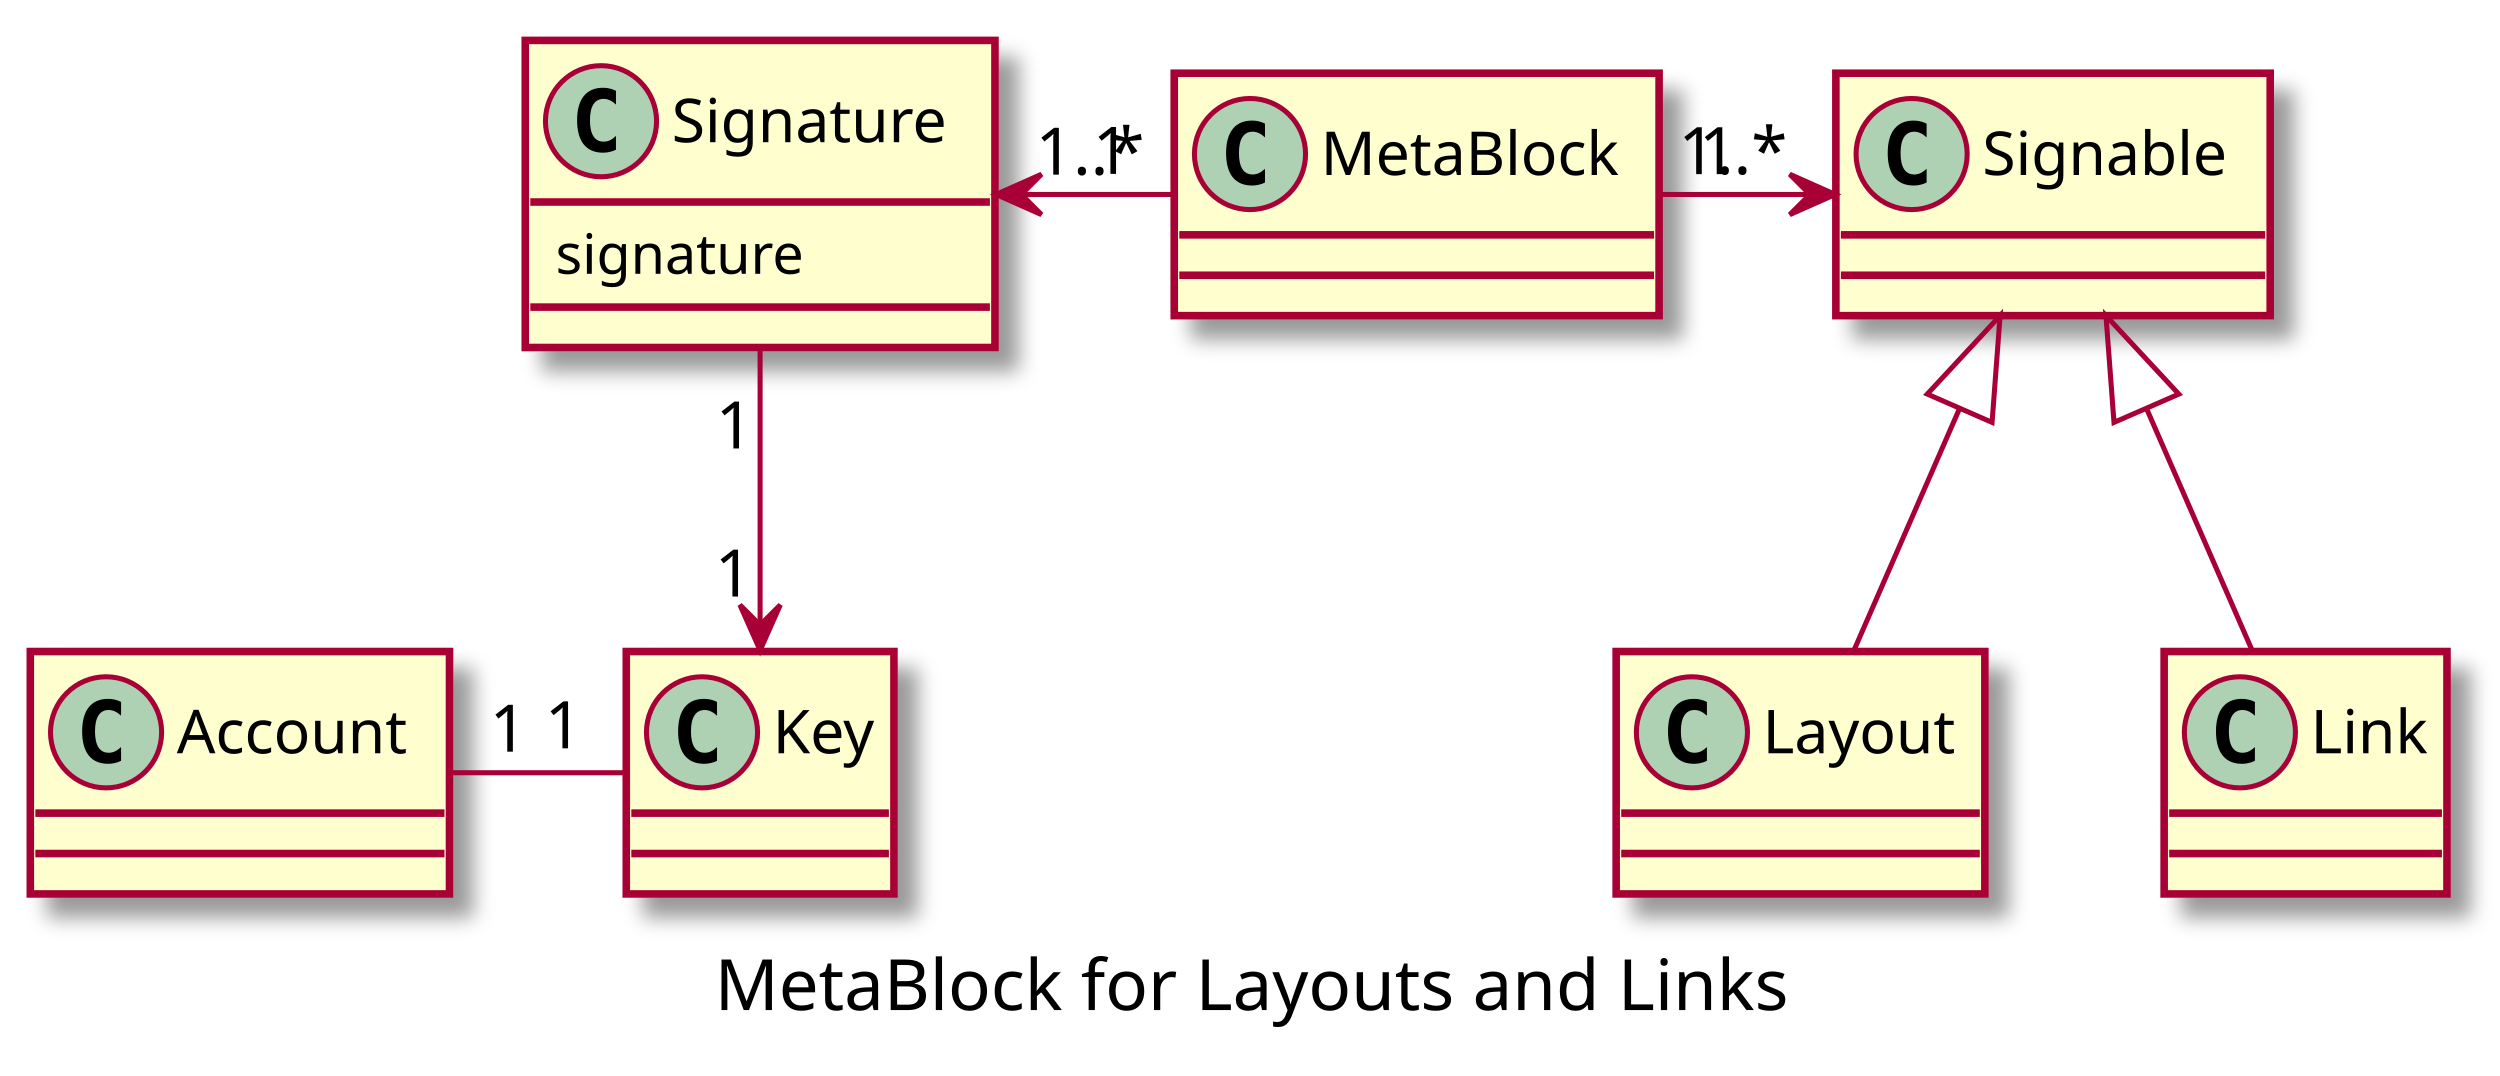
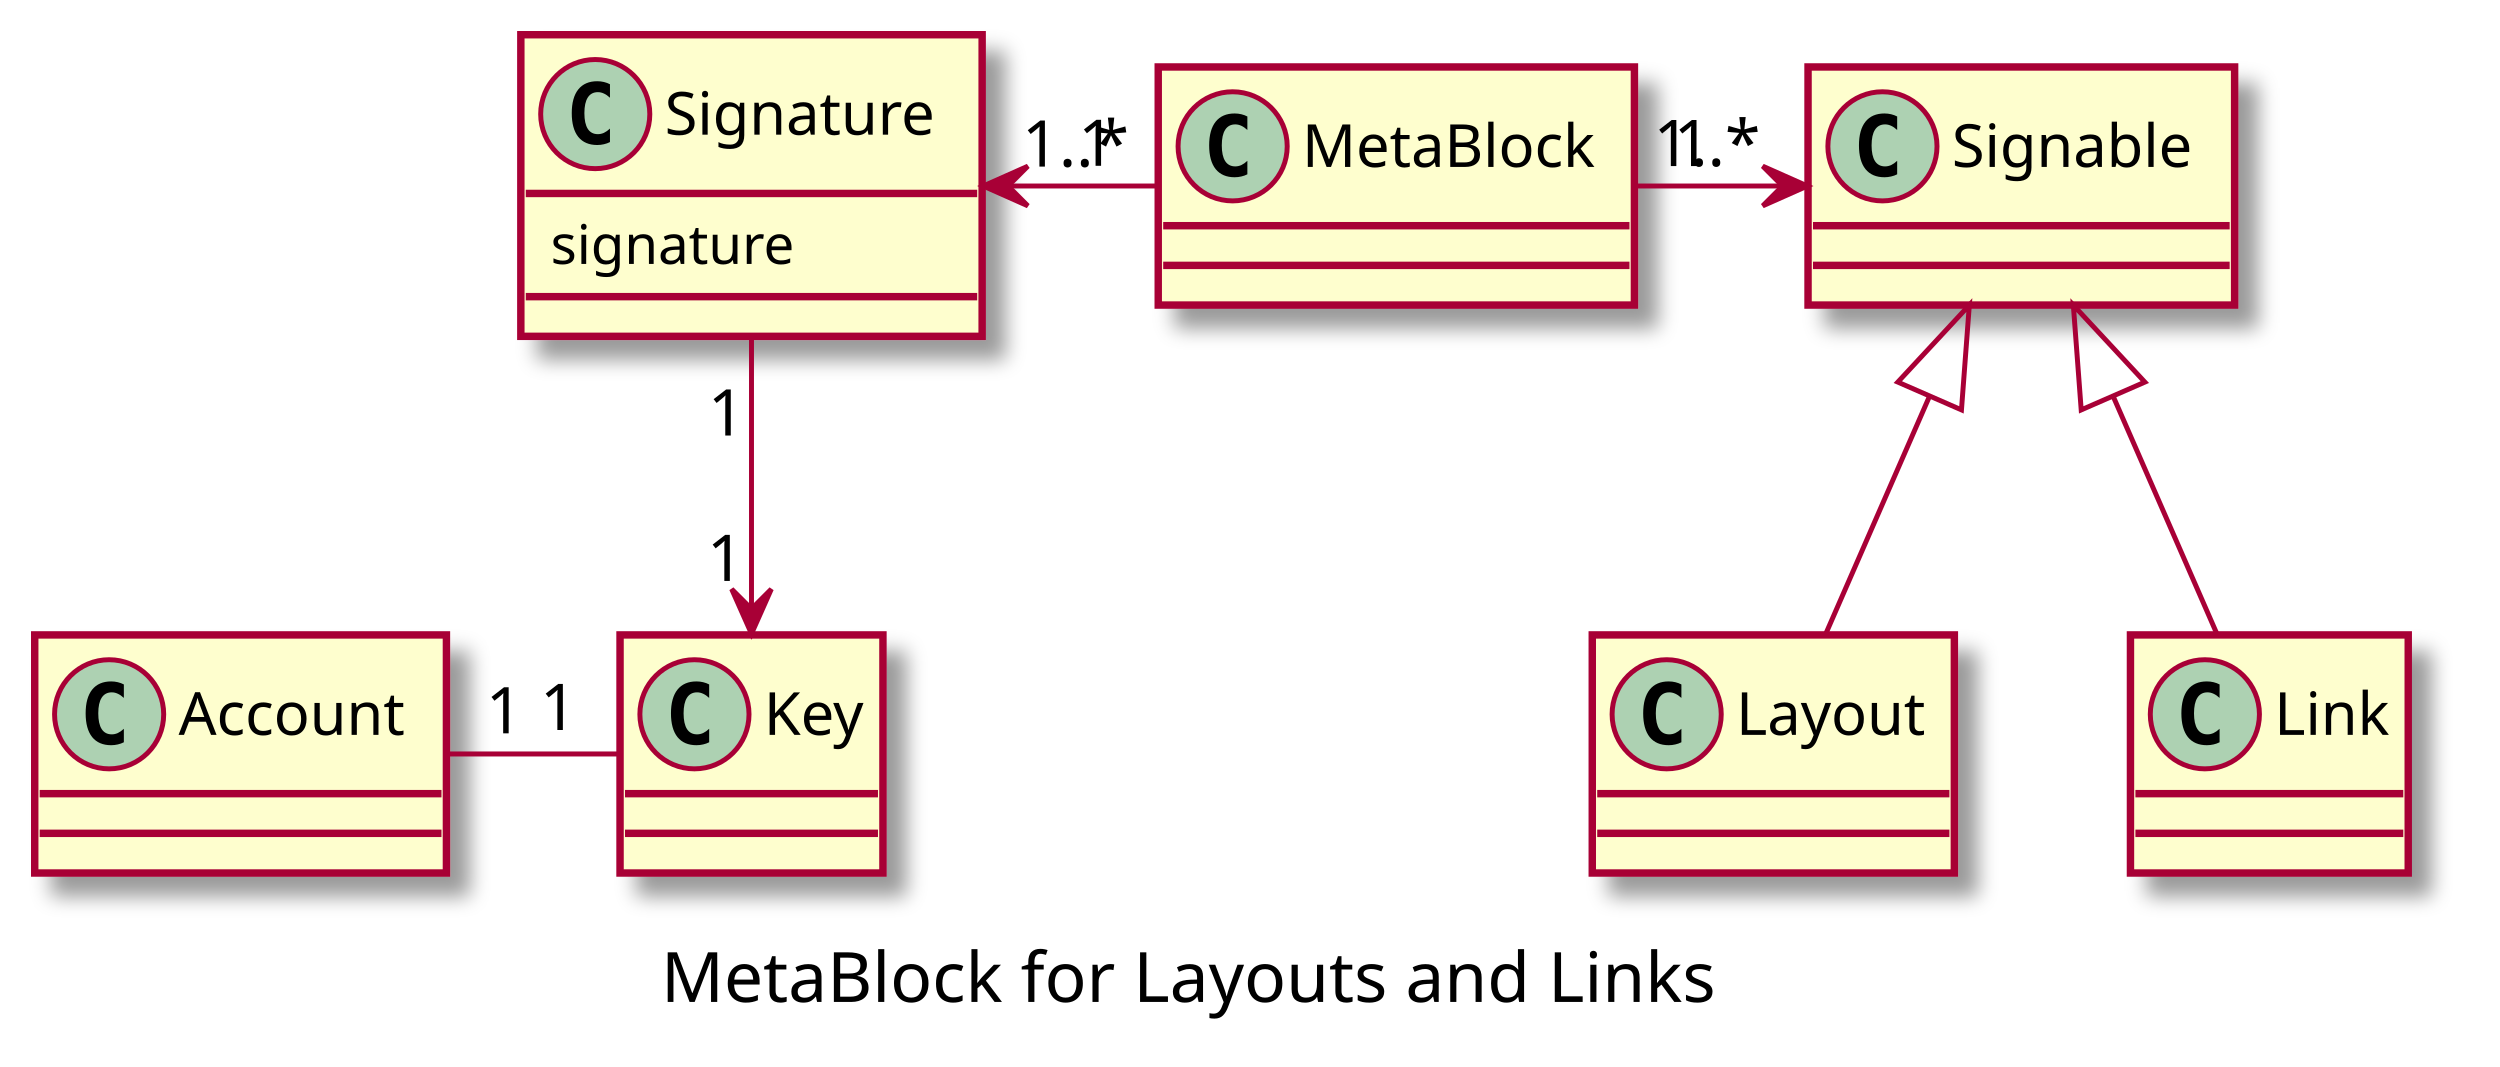
- <svg xmlns="http://www.w3.org/2000/svg" contentScriptType="application/ecmascript" contentStyleType="text/css" height="213px" preserveAspectRatio="none" style="width:495px;height:213px;background:#FFF5EE;" version="1.1" viewBox="0 0 495 213" width="495px" zoomAndPan="magnify">
+ <svg xmlns="http://www.w3.org/2000/svg" contentScriptType="application/ecmascript" contentStyleType="text/css" height="215px" preserveAspectRatio="none" style="width:504px;height:215px;background:#FFF5EE;" version="1.1" viewBox="0 0 504 215" width="504px" zoomAndPan="magnify">
  <defs>
    <filter height="300%" id="f146txpoqv7ukn" width="300%" x="-1" y="-1">
      <feGaussianBlur result="blurOut" stdDeviation="2.0" />
      <feColorMatrix in="blurOut" result="blurOut2" type="matrix" values="0 0 0 0 0 0 0 0 0 0 0 0 0 0 0 0 0 0 .4 0" />
      <feOffset dx="4.0" dy="4.0" in="blurOut2" result="blurOut3" />
      <feBlend in="SourceGraphic" in2="blurOut3" mode="normal" />
    </filter>
  </defs>
  <g>
-     <rect fill="#FEFECE" filter="url(#f146txpoqv7ukn)" height="48" id="MetaBlock" style="stroke: #A80036; stroke-width: 1.5;" width="96" x="232.5" y="14.5" />
-     <ellipse cx="247.5" cy="30.5" fill="#ADD1B2" rx="11" ry="11" style="stroke: #A80036; stroke-width: 1.0;" />
-     <path d="M250.469,36.141 Q249.891,36.438 249.25,36.578 Q248.609,36.734 247.906,36.734 Q245.406,36.734 244.078,35.094 Q242.766,33.438 242.766,30.312 Q242.766,27.188 244.078,25.531 Q245.406,23.875 247.906,23.875 Q248.609,23.875 249.25,24.031 Q249.906,24.188 250.469,24.484 L250.469,27.203 Q249.844,26.625 249.25,26.359 Q248.656,26.078 248.031,26.078 Q246.688,26.078 246,27.156 Q245.312,28.219 245.312,30.312 Q245.312,32.406 246,33.484 Q246.688,34.547 248.031,34.547 Q248.656,34.547 249.25,34.281 Q249.844,34 250.469,33.422 L250.469,36.141 Z " />
-     <text fill="#000000" font-family="sans-serif" font-size="12" lengthAdjust="spacingAndGlyphs" textLength="64" x="261.5" y="34.654">MetaBlock</text>
-     <line style="stroke: #A80036; stroke-width: 1.5;" x1="233.5" x2="327.5" y1="46.5" y2="46.5" />
-     <line style="stroke: #A80036; stroke-width: 1.5;" x1="233.5" x2="327.5" y1="54.5" y2="54.5" />
-     <rect fill="#FEFECE" filter="url(#f146txpoqv7ukn)" height="60.805" id="Signature" style="stroke: #A80036; stroke-width: 1.5;" width="93" x="104" y="8" />
-     <ellipse cx="119" cy="24" fill="#ADD1B2" rx="11" ry="11" style="stroke: #A80036; stroke-width: 1.0;" />
-     <path d="M121.969,29.641 Q121.391,29.938 120.75,30.078 Q120.109,30.234 119.406,30.234 Q116.906,30.234 115.578,28.594 Q114.266,26.938 114.266,23.812 Q114.266,20.688 115.578,19.031 Q116.906,17.375 119.406,17.375 Q120.109,17.375 120.75,17.531 Q121.406,17.688 121.969,17.984 L121.969,20.703 Q121.344,20.125 120.75,19.859 Q120.156,19.578 119.531,19.578 Q118.188,19.578 117.5,20.656 Q116.812,21.719 116.812,23.812 Q116.812,25.906 117.5,26.984 Q118.188,28.047 119.531,28.047 Q120.156,28.047 120.75,27.781 Q121.344,27.5 121.969,26.922 L121.969,29.641 Z " />
-     <text fill="#000000" font-family="sans-serif" font-size="12" lengthAdjust="spacingAndGlyphs" textLength="61" x="133" y="28.154">Signature</text>
-     <line style="stroke: #A80036; stroke-width: 1.5;" x1="105" x2="196" y1="40" y2="40" />
-     <text fill="#000000" font-family="sans-serif" font-size="11" lengthAdjust="spacingAndGlyphs" textLength="54" x="110" y="54.21">signature</text>
-     <line style="stroke: #A80036; stroke-width: 1.5;" x1="105" x2="196" y1="60.805" y2="60.805" />
-     <rect fill="#FEFECE" filter="url(#f146txpoqv7ukn)" height="48" id="Key" style="stroke: #A80036; stroke-width: 1.5;" width="53" x="124" y="129" />
-     <ellipse cx="139" cy="145" fill="#ADD1B2" rx="11" ry="11" style="stroke: #A80036; stroke-width: 1.0;" />
-     <path d="M141.969,150.641 Q141.391,150.938 140.75,151.078 Q140.109,151.234 139.406,151.234 Q136.906,151.234 135.578,149.594 Q134.266,147.938 134.266,144.812 Q134.266,141.688 135.578,140.031 Q136.906,138.375 139.406,138.375 Q140.109,138.375 140.75,138.531 Q141.406,138.688 141.969,138.984 L141.969,141.703 Q141.344,141.125 140.75,140.859 Q140.156,140.578 139.531,140.578 Q138.188,140.578 137.5,141.656 Q136.812,142.719 136.812,144.812 Q136.812,146.906 137.5,147.984 Q138.188,149.047 139.531,149.047 Q140.156,149.047 140.75,148.781 Q141.344,148.5 141.969,147.922 L141.969,150.641 Z " />
-     <text fill="#000000" font-family="sans-serif" font-size="12" lengthAdjust="spacingAndGlyphs" textLength="21" x="153" y="149.154">Key</text>
-     <line style="stroke: #A80036; stroke-width: 1.5;" x1="125" x2="176" y1="161" y2="161" />
-     <line style="stroke: #A80036; stroke-width: 1.5;" x1="125" x2="176" y1="169" y2="169" />
-     <rect fill="#FEFECE" filter="url(#f146txpoqv7ukn)" height="48" id="Account" style="stroke: #A80036; stroke-width: 1.5;" width="83" x="6" y="129" />
-     <ellipse cx="21" cy="145" fill="#ADD1B2" rx="11" ry="11" style="stroke: #A80036; stroke-width: 1.0;" />
-     <path d="M23.969,150.641 Q23.391,150.938 22.75,151.078 Q22.109,151.234 21.406,151.234 Q18.906,151.234 17.578,149.594 Q16.266,147.938 16.266,144.812 Q16.266,141.688 17.578,140.031 Q18.906,138.375 21.406,138.375 Q22.109,138.375 22.75,138.531 Q23.406,138.688 23.969,138.984 L23.969,141.703 Q23.344,141.125 22.75,140.859 Q22.156,140.578 21.531,140.578 Q20.188,140.578 19.5,141.656 Q18.812,142.719 18.812,144.812 Q18.812,146.906 19.5,147.984 Q20.188,149.047 21.531,149.047 Q22.156,149.047 22.75,148.781 Q23.344,148.5 23.969,147.922 L23.969,150.641 Z " />
-     <text fill="#000000" font-family="sans-serif" font-size="12" lengthAdjust="spacingAndGlyphs" textLength="51" x="35" y="149.154">Account</text>
-     <line style="stroke: #A80036; stroke-width: 1.5;" x1="7" x2="88" y1="161" y2="161" />
-     <line style="stroke: #A80036; stroke-width: 1.5;" x1="7" x2="88" y1="169" y2="169" />
-     <rect fill="#FEFECE" filter="url(#f146txpoqv7ukn)" height="48" id="Signable" style="stroke: #A80036; stroke-width: 1.5;" width="86" x="363.5" y="14.5" />
-     <ellipse cx="378.5" cy="30.5" fill="#ADD1B2" rx="11" ry="11" style="stroke: #A80036; stroke-width: 1.0;" />
-     <path d="M381.469,36.141 Q380.891,36.438 380.25,36.578 Q379.609,36.734 378.906,36.734 Q376.406,36.734 375.078,35.094 Q373.766,33.438 373.766,30.312 Q373.766,27.188 375.078,25.531 Q376.406,23.875 378.906,23.875 Q379.609,23.875 380.25,24.031 Q380.906,24.188 381.469,24.484 L381.469,27.203 Q380.844,26.625 380.25,26.359 Q379.656,26.078 379.031,26.078 Q377.688,26.078 377,27.156 Q376.312,28.219 376.312,30.312 Q376.312,32.406 377,33.484 Q377.688,34.547 379.031,34.547 Q379.656,34.547 380.25,34.281 Q380.844,34 381.469,33.422 L381.469,36.141 Z " />
-     <text fill="#000000" font-family="sans-serif" font-size="12" lengthAdjust="spacingAndGlyphs" textLength="54" x="392.5" y="34.654">Signable</text>
-     <line style="stroke: #A80036; stroke-width: 1.5;" x1="364.5" x2="448.5" y1="46.5" y2="46.5" />
-     <line style="stroke: #A80036; stroke-width: 1.5;" x1="364.5" x2="448.5" y1="54.5" y2="54.5" />
-     <rect fill="#FEFECE" filter="url(#f146txpoqv7ukn)" height="48" id="Layout" style="stroke: #A80036; stroke-width: 1.5;" width="73" x="320" y="129" />
-     <ellipse cx="335" cy="145" fill="#ADD1B2" rx="11" ry="11" style="stroke: #A80036; stroke-width: 1.0;" />
-     <path d="M337.969,150.641 Q337.391,150.938 336.75,151.078 Q336.109,151.234 335.406,151.234 Q332.906,151.234 331.578,149.594 Q330.266,147.938 330.266,144.812 Q330.266,141.688 331.578,140.031 Q332.906,138.375 335.406,138.375 Q336.109,138.375 336.75,138.531 Q337.406,138.688 337.969,138.984 L337.969,141.703 Q337.344,141.125 336.75,140.859 Q336.156,140.578 335.531,140.578 Q334.188,140.578 333.5,141.656 Q332.812,142.719 332.812,144.812 Q332.812,146.906 333.5,147.984 Q334.188,149.047 335.531,149.047 Q336.156,149.047 336.75,148.781 Q337.344,148.5 337.969,147.922 L337.969,150.641 Z " />
-     <text fill="#000000" font-family="sans-serif" font-size="12" lengthAdjust="spacingAndGlyphs" textLength="41" x="349" y="149.154">Layout</text>
-     <line style="stroke: #A80036; stroke-width: 1.5;" x1="321" x2="392" y1="161" y2="161" />
-     <line style="stroke: #A80036; stroke-width: 1.5;" x1="321" x2="392" y1="169" y2="169" />
-     <rect fill="#FEFECE" filter="url(#f146txpoqv7ukn)" height="48" id="Link" style="stroke: #A80036; stroke-width: 1.5;" width="56" x="428.5" y="129" />
-     <ellipse cx="443.5" cy="145" fill="#ADD1B2" rx="11" ry="11" style="stroke: #A80036; stroke-width: 1.0;" />
-     <path d="M446.469,150.641 Q445.891,150.938 445.25,151.078 Q444.609,151.234 443.906,151.234 Q441.406,151.234 440.078,149.594 Q438.766,147.938 438.766,144.812 Q438.766,141.688 440.078,140.031 Q441.406,138.375 443.906,138.375 Q444.609,138.375 445.25,138.531 Q445.906,138.688 446.469,138.984 L446.469,141.703 Q445.844,141.125 445.25,140.859 Q444.656,140.578 444.031,140.578 Q442.688,140.578 442,141.656 Q441.312,142.719 441.312,144.812 Q441.312,146.906 442,147.984 Q442.688,149.047 444.031,149.047 Q444.656,149.047 445.25,148.781 Q445.844,148.5 446.469,147.922 L446.469,150.641 Z " />
-     <text fill="#000000" font-family="sans-serif" font-size="12" lengthAdjust="spacingAndGlyphs" textLength="24" x="457.5" y="149.154">Link</text>
-     <line style="stroke: #A80036; stroke-width: 1.5;" x1="429.5" x2="483.5" y1="161" y2="161" />
-     <line style="stroke: #A80036; stroke-width: 1.5;" x1="429.5" x2="483.5" y1="169" y2="169" />
-     <path d="M202.434,38.5 C212.407,38.5 222.38,38.5 232.353,38.5 " fill="none" id="Signature&lt;-MetaBlock" style="stroke: #A80036; stroke-width: 1.0;" />
-     <polygon fill="#A80036" points="197.219,38.5,206.219,42.5,202.219,38.5,206.219,34.5,197.219,38.5" style="stroke: #A80036; stroke-width: 1.0;" />
-     <text fill="#000000" font-family="sans-serif" font-size="13" lengthAdjust="spacingAndGlyphs" textLength="23" x="205.042" y="34.581">1..*</text>
-     <text fill="#000000" font-family="sans-serif" font-size="13" lengthAdjust="spacingAndGlyphs" textLength="8" x="216.368" y="34.429">1</text>
-     <path d="M328.734,38.5 C338.564,38.5 348.394,38.5 358.224,38.5 " fill="none" id="MetaBlock-&gt;Signable" style="stroke: #A80036; stroke-width: 1.0;" />
-     <polygon fill="#A80036" points="363.364,38.5,354.364,34.5,358.364,38.5,354.364,42.5,363.364,38.5" style="stroke: #A80036; stroke-width: 1.0;" />
-     <text fill="#000000" font-family="sans-serif" font-size="13" lengthAdjust="spacingAndGlyphs" textLength="8" x="336.406" y="34.475">1</text>
-     <text fill="#000000" font-family="sans-serif" font-size="13" lengthAdjust="spacingAndGlyphs" textLength="23" x="332.34" y="34.475">1..*</text>
-     <path d="M387.977,80.917 C380.953,97.003 373.196,114.766 367.14,128.634 " fill="none" id="Signable&lt;-Layout" style="stroke: #A80036; stroke-width: 1.0;" />
-     <polygon fill="none" points="381.599,78.03,396.018,62.503,394.43,83.633,381.599,78.03" style="stroke: #A80036; stroke-width: 1.0;" />
-     <path d="M425.023,80.917 C432.047,97.003 439.804,114.766 445.86,128.634 " fill="none" id="Signable&lt;-Link" style="stroke: #A80036; stroke-width: 1.0;" />
-     <polygon fill="none" points="418.57,83.633,416.982,62.503,431.401,78.03,418.57,83.633" style="stroke: #A80036; stroke-width: 1.0;" />
-     <path d="M150.5,69.184 C150.5,86.113 150.5,107.025 150.5,123.725 " fill="none" id="Signature-&gt;Key" style="stroke: #A80036; stroke-width: 1.0;" />
-     <polygon fill="#A80036" points="150.5,128.763,154.5,119.763,150.5,123.763,146.5,119.763,150.5,128.763" style="stroke: #A80036; stroke-width: 1.0;" />
-     <text fill="#000000" font-family="sans-serif" font-size="13" lengthAdjust="spacingAndGlyphs" textLength="8" x="141.713" y="88.8">1</text>
-     <text fill="#000000" font-family="sans-serif" font-size="13" lengthAdjust="spacingAndGlyphs" textLength="8" x="141.525" y="118.111">1</text>
-     <path d="M89.344,153 C100.811,153 112.277,153 123.744,153 " fill="none" id="Account-Key" style="stroke: #A80036; stroke-width: 1.0;" />
-     <text fill="#000000" font-family="sans-serif" font-size="13" lengthAdjust="spacingAndGlyphs" textLength="8" x="96.937" y="148.836">1</text>
-     <text fill="#000000" font-family="sans-serif" font-size="13" lengthAdjust="spacingAndGlyphs" textLength="8" x="107.863" y="148.162">1</text>
-     <text fill="#000000" font-family="sans-serif" font-size="14" lengthAdjust="spacingAndGlyphs" textLength="220" x="141.5" y="199.995">MetaBlock for Layouts and Links</text>
+     <rect fill="#FEFECE" filter="url(#f146txpoqv7ukn)" height="48" id="MetaBlock" style="stroke: #A80036; stroke-width: 1.5;" width="96" x="233.5" y="13.5" />
+     <ellipse cx="248.5" cy="29.5" fill="#ADD1B2" rx="11" ry="11" style="stroke: #A80036; stroke-width: 1.0;" />
+     <path d="M251.469,35.141 Q250.891,35.438 250.25,35.578 Q249.609,35.734 248.906,35.734 Q246.406,35.734 245.078,34.094 Q243.766,32.438 243.766,29.312 Q243.766,26.188 245.078,24.531 Q246.406,22.875 248.906,22.875 Q249.609,22.875 250.25,23.031 Q250.906,23.188 251.469,23.484 L251.469,26.203 Q250.844,25.625 250.25,25.359 Q249.656,25.078 249.031,25.078 Q247.688,25.078 247,26.156 Q246.312,27.219 246.312,29.312 Q246.312,31.406 247,32.484 Q247.688,33.547 249.031,33.547 Q249.656,33.547 250.25,33.281 Q250.844,33 251.469,32.422 L251.469,35.141 Z " />
+     <text fill="#000000" font-family="sans-serif" font-size="12" lengthAdjust="spacingAndGlyphs" textLength="64" x="262.5" y="33.654">MetaBlock</text>
+     <line style="stroke: #A80036; stroke-width: 1.5;" x1="234.5" x2="328.5" y1="45.5" y2="45.5" />
+     <line style="stroke: #A80036; stroke-width: 1.5;" x1="234.5" x2="328.5" y1="53.5" y2="53.5" />
+     <rect fill="#FEFECE" filter="url(#f146txpoqv7ukn)" height="60.805" id="Signature" style="stroke: #A80036; stroke-width: 1.5;" width="93" x="105" y="7" />
+     <ellipse cx="120" cy="23" fill="#ADD1B2" rx="11" ry="11" style="stroke: #A80036; stroke-width: 1.0;" />
+     <path d="M122.969,28.641 Q122.391,28.938 121.75,29.078 Q121.109,29.234 120.406,29.234 Q117.906,29.234 116.578,27.594 Q115.266,25.938 115.266,22.812 Q115.266,19.688 116.578,18.031 Q117.906,16.375 120.406,16.375 Q121.109,16.375 121.75,16.531 Q122.406,16.688 122.969,16.984 L122.969,19.703 Q122.344,19.125 121.75,18.859 Q121.156,18.578 120.531,18.578 Q119.188,18.578 118.5,19.656 Q117.812,20.719 117.812,22.812 Q117.812,24.906 118.5,25.984 Q119.188,27.047 120.531,27.047 Q121.156,27.047 121.75,26.781 Q122.344,26.5 122.969,25.922 L122.969,28.641 Z " />
+     <text fill="#000000" font-family="sans-serif" font-size="12" lengthAdjust="spacingAndGlyphs" textLength="61" x="134" y="27.154">Signature</text>
+     <line style="stroke: #A80036; stroke-width: 1.5;" x1="106" x2="197" y1="39" y2="39" />
+     <text fill="#000000" font-family="sans-serif" font-size="11" lengthAdjust="spacingAndGlyphs" textLength="54" x="111" y="53.21">signature</text>
+     <line style="stroke: #A80036; stroke-width: 1.5;" x1="106" x2="197" y1="59.805" y2="59.805" />
+     <rect fill="#FEFECE" filter="url(#f146txpoqv7ukn)" height="48" id="Key" style="stroke: #A80036; stroke-width: 1.5;" width="53" x="125" y="128" />
+     <ellipse cx="140" cy="144" fill="#ADD1B2" rx="11" ry="11" style="stroke: #A80036; stroke-width: 1.0;" />
+     <path d="M142.969,149.641 Q142.391,149.938 141.75,150.078 Q141.109,150.234 140.406,150.234 Q137.906,150.234 136.578,148.594 Q135.266,146.938 135.266,143.812 Q135.266,140.688 136.578,139.031 Q137.906,137.375 140.406,137.375 Q141.109,137.375 141.75,137.531 Q142.406,137.688 142.969,137.984 L142.969,140.703 Q142.344,140.125 141.75,139.859 Q141.156,139.578 140.531,139.578 Q139.188,139.578 138.5,140.656 Q137.812,141.719 137.812,143.812 Q137.812,145.906 138.5,146.984 Q139.188,148.047 140.531,148.047 Q141.156,148.047 141.75,147.781 Q142.344,147.5 142.969,146.922 L142.969,149.641 Z " />
+     <text fill="#000000" font-family="sans-serif" font-size="12" lengthAdjust="spacingAndGlyphs" textLength="21" x="154" y="148.154">Key</text>
+     <line style="stroke: #A80036; stroke-width: 1.5;" x1="126" x2="177" y1="160" y2="160" />
+     <line style="stroke: #A80036; stroke-width: 1.5;" x1="126" x2="177" y1="168" y2="168" />
+     <rect fill="#FEFECE" filter="url(#f146txpoqv7ukn)" height="48" id="Account" style="stroke: #A80036; stroke-width: 1.5;" width="83" x="7" y="128" />
+     <ellipse cx="22" cy="144" fill="#ADD1B2" rx="11" ry="11" style="stroke: #A80036; stroke-width: 1.0;" />
+     <path d="M24.969,149.641 Q24.391,149.938 23.75,150.078 Q23.109,150.234 22.406,150.234 Q19.906,150.234 18.578,148.594 Q17.266,146.938 17.266,143.812 Q17.266,140.688 18.578,139.031 Q19.906,137.375 22.406,137.375 Q23.109,137.375 23.75,137.531 Q24.406,137.688 24.969,137.984 L24.969,140.703 Q24.344,140.125 23.75,139.859 Q23.156,139.578 22.531,139.578 Q21.188,139.578 20.5,140.656 Q19.812,141.719 19.812,143.812 Q19.812,145.906 20.5,146.984 Q21.188,148.047 22.531,148.047 Q23.156,148.047 23.75,147.781 Q24.344,147.5 24.969,146.922 L24.969,149.641 Z " />
+     <text fill="#000000" font-family="sans-serif" font-size="12" lengthAdjust="spacingAndGlyphs" textLength="51" x="36" y="148.154">Account</text>
+     <line style="stroke: #A80036; stroke-width: 1.5;" x1="8" x2="89" y1="160" y2="160" />
+     <line style="stroke: #A80036; stroke-width: 1.5;" x1="8" x2="89" y1="168" y2="168" />
+     <rect fill="#FEFECE" filter="url(#f146txpoqv7ukn)" height="48" id="Signable" style="stroke: #A80036; stroke-width: 1.5;" width="86" x="364.5" y="13.5" />
+     <ellipse cx="379.5" cy="29.5" fill="#ADD1B2" rx="11" ry="11" style="stroke: #A80036; stroke-width: 1.0;" />
+     <path d="M382.469,35.141 Q381.891,35.438 381.25,35.578 Q380.609,35.734 379.906,35.734 Q377.406,35.734 376.078,34.094 Q374.766,32.438 374.766,29.312 Q374.766,26.188 376.078,24.531 Q377.406,22.875 379.906,22.875 Q380.609,22.875 381.25,23.031 Q381.906,23.188 382.469,23.484 L382.469,26.203 Q381.844,25.625 381.25,25.359 Q380.656,25.078 380.031,25.078 Q378.688,25.078 378,26.156 Q377.312,27.219 377.312,29.312 Q377.312,31.406 378,32.484 Q378.688,33.547 380.031,33.547 Q380.656,33.547 381.25,33.281 Q381.844,33 382.469,32.422 L382.469,35.141 Z " />
+     <text fill="#000000" font-family="sans-serif" font-size="12" lengthAdjust="spacingAndGlyphs" textLength="54" x="393.5" y="33.654">Signable</text>
+     <line style="stroke: #A80036; stroke-width: 1.5;" x1="365.5" x2="449.5" y1="45.5" y2="45.5" />
+     <line style="stroke: #A80036; stroke-width: 1.5;" x1="365.5" x2="449.5" y1="53.5" y2="53.5" />
+     <rect fill="#FEFECE" filter="url(#f146txpoqv7ukn)" height="48" id="Layout" style="stroke: #A80036; stroke-width: 1.5;" width="73" x="321" y="128" />
+     <ellipse cx="336" cy="144" fill="#ADD1B2" rx="11" ry="11" style="stroke: #A80036; stroke-width: 1.0;" />
+     <path d="M338.969,149.641 Q338.391,149.938 337.75,150.078 Q337.109,150.234 336.406,150.234 Q333.906,150.234 332.578,148.594 Q331.266,146.938 331.266,143.812 Q331.266,140.688 332.578,139.031 Q333.906,137.375 336.406,137.375 Q337.109,137.375 337.75,137.531 Q338.406,137.688 338.969,137.984 L338.969,140.703 Q338.344,140.125 337.75,139.859 Q337.156,139.578 336.531,139.578 Q335.188,139.578 334.5,140.656 Q333.812,141.719 333.812,143.812 Q333.812,145.906 334.5,146.984 Q335.188,148.047 336.531,148.047 Q337.156,148.047 337.75,147.781 Q338.344,147.5 338.969,146.922 L338.969,149.641 Z " />
+     <text fill="#000000" font-family="sans-serif" font-size="12" lengthAdjust="spacingAndGlyphs" textLength="41" x="350" y="148.154">Layout</text>
+     <line style="stroke: #A80036; stroke-width: 1.5;" x1="322" x2="393" y1="160" y2="160" />
+     <line style="stroke: #A80036; stroke-width: 1.5;" x1="322" x2="393" y1="168" y2="168" />
+     <rect fill="#FEFECE" filter="url(#f146txpoqv7ukn)" height="48" id="Link" style="stroke: #A80036; stroke-width: 1.5;" width="56" x="429.5" y="128" />
+     <ellipse cx="444.5" cy="144" fill="#ADD1B2" rx="11" ry="11" style="stroke: #A80036; stroke-width: 1.0;" />
+     <path d="M447.469,149.641 Q446.891,149.938 446.25,150.078 Q445.609,150.234 444.906,150.234 Q442.406,150.234 441.078,148.594 Q439.766,146.938 439.766,143.812 Q439.766,140.688 441.078,139.031 Q442.406,137.375 444.906,137.375 Q445.609,137.375 446.25,137.531 Q446.906,137.688 447.469,137.984 L447.469,140.703 Q446.844,140.125 446.25,139.859 Q445.656,139.578 445.031,139.578 Q443.688,139.578 443,140.656 Q442.312,141.719 442.312,143.812 Q442.312,145.906 443,146.984 Q443.688,148.047 445.031,148.047 Q445.656,148.047 446.25,147.781 Q446.844,147.5 447.469,146.922 L447.469,149.641 Z " />
+     <text fill="#000000" font-family="sans-serif" font-size="12" lengthAdjust="spacingAndGlyphs" textLength="24" x="458.5" y="148.154">Link</text>
+     <line style="stroke: #A80036; stroke-width: 1.5;" x1="430.5" x2="484.5" y1="160" y2="160" />
+     <line style="stroke: #A80036; stroke-width: 1.5;" x1="430.5" x2="484.5" y1="168" y2="168" />
+     <path d="M203.434,37.5 C213.407,37.5 223.38,37.5 233.353,37.5 " fill="none" id="Signature&lt;-MetaBlock" style="stroke: #A80036; stroke-width: 1.0;" />
+     <polygon fill="#A80036" points="198.219,37.5,207.219,41.5,203.219,37.5,207.219,33.5,198.219,37.5" style="stroke: #A80036; stroke-width: 1.0;" />
+     <text fill="#000000" font-family="sans-serif" font-size="13" lengthAdjust="spacingAndGlyphs" textLength="23" x="206.042" y="33.581">1..*</text>
+     <text fill="#000000" font-family="sans-serif" font-size="13" lengthAdjust="spacingAndGlyphs" textLength="8" x="217.368" y="33.429">1</text>
+     <path d="M329.734,37.5 C339.564,37.5 349.394,37.5 359.224,37.5 " fill="none" id="MetaBlock-&gt;Signable" style="stroke: #A80036; stroke-width: 1.0;" />
+     <polygon fill="#A80036" points="364.364,37.5,355.364,33.5,359.364,37.5,355.364,41.5,364.364,37.5" style="stroke: #A80036; stroke-width: 1.0;" />
+     <text fill="#000000" font-family="sans-serif" font-size="13" lengthAdjust="spacingAndGlyphs" textLength="8" x="337.406" y="33.475">1</text>
+     <text fill="#000000" font-family="sans-serif" font-size="13" lengthAdjust="spacingAndGlyphs" textLength="23" x="333.34" y="33.475">1..*</text>
+     <path d="M388.977,79.917 C381.953,96.003 374.196,113.766 368.14,127.634 " fill="none" id="Signable&lt;-Layout" style="stroke: #A80036; stroke-width: 1.0;" />
+     <polygon fill="none" points="382.599,77.03,397.018,61.503,395.43,82.633,382.599,77.03" style="stroke: #A80036; stroke-width: 1.0;" />
+     <path d="M426.023,79.917 C433.047,96.003 440.804,113.766 446.86,127.634 " fill="none" id="Signable&lt;-Link" style="stroke: #A80036; stroke-width: 1.0;" />
+     <polygon fill="none" points="419.57,82.633,417.982,61.503,432.401,77.03,419.57,82.633" style="stroke: #A80036; stroke-width: 1.0;" />
+     <path d="M151.5,68.184 C151.5,85.113 151.5,106.025 151.5,122.725 " fill="none" id="Signature-&gt;Key" style="stroke: #A80036; stroke-width: 1.0;" />
+     <polygon fill="#A80036" points="151.5,127.763,155.5,118.763,151.5,122.763,147.5,118.763,151.5,127.763" style="stroke: #A80036; stroke-width: 1.0;" />
+     <text fill="#000000" font-family="sans-serif" font-size="13" lengthAdjust="spacingAndGlyphs" textLength="8" x="142.713" y="87.8">1</text>
+     <text fill="#000000" font-family="sans-serif" font-size="13" lengthAdjust="spacingAndGlyphs" textLength="8" x="142.525" y="117.111">1</text>
+     <path d="M90.344,152 C101.811,152 113.277,152 124.744,152 " fill="none" id="Account-Key" style="stroke: #A80036; stroke-width: 1.0;" />
+     <text fill="#000000" font-family="sans-serif" font-size="13" lengthAdjust="spacingAndGlyphs" textLength="8" x="97.937" y="147.836">1</text>
+     <text fill="#000000" font-family="sans-serif" font-size="13" lengthAdjust="spacingAndGlyphs" textLength="8" x="108.863" y="147.162">1</text>
+     <text fill="#000000" font-family="sans-serif" font-size="14" lengthAdjust="spacingAndGlyphs" textLength="220" x="133.25" y="201.995">MetaBlock for Layouts and Links</text>
  </g>
</svg>
